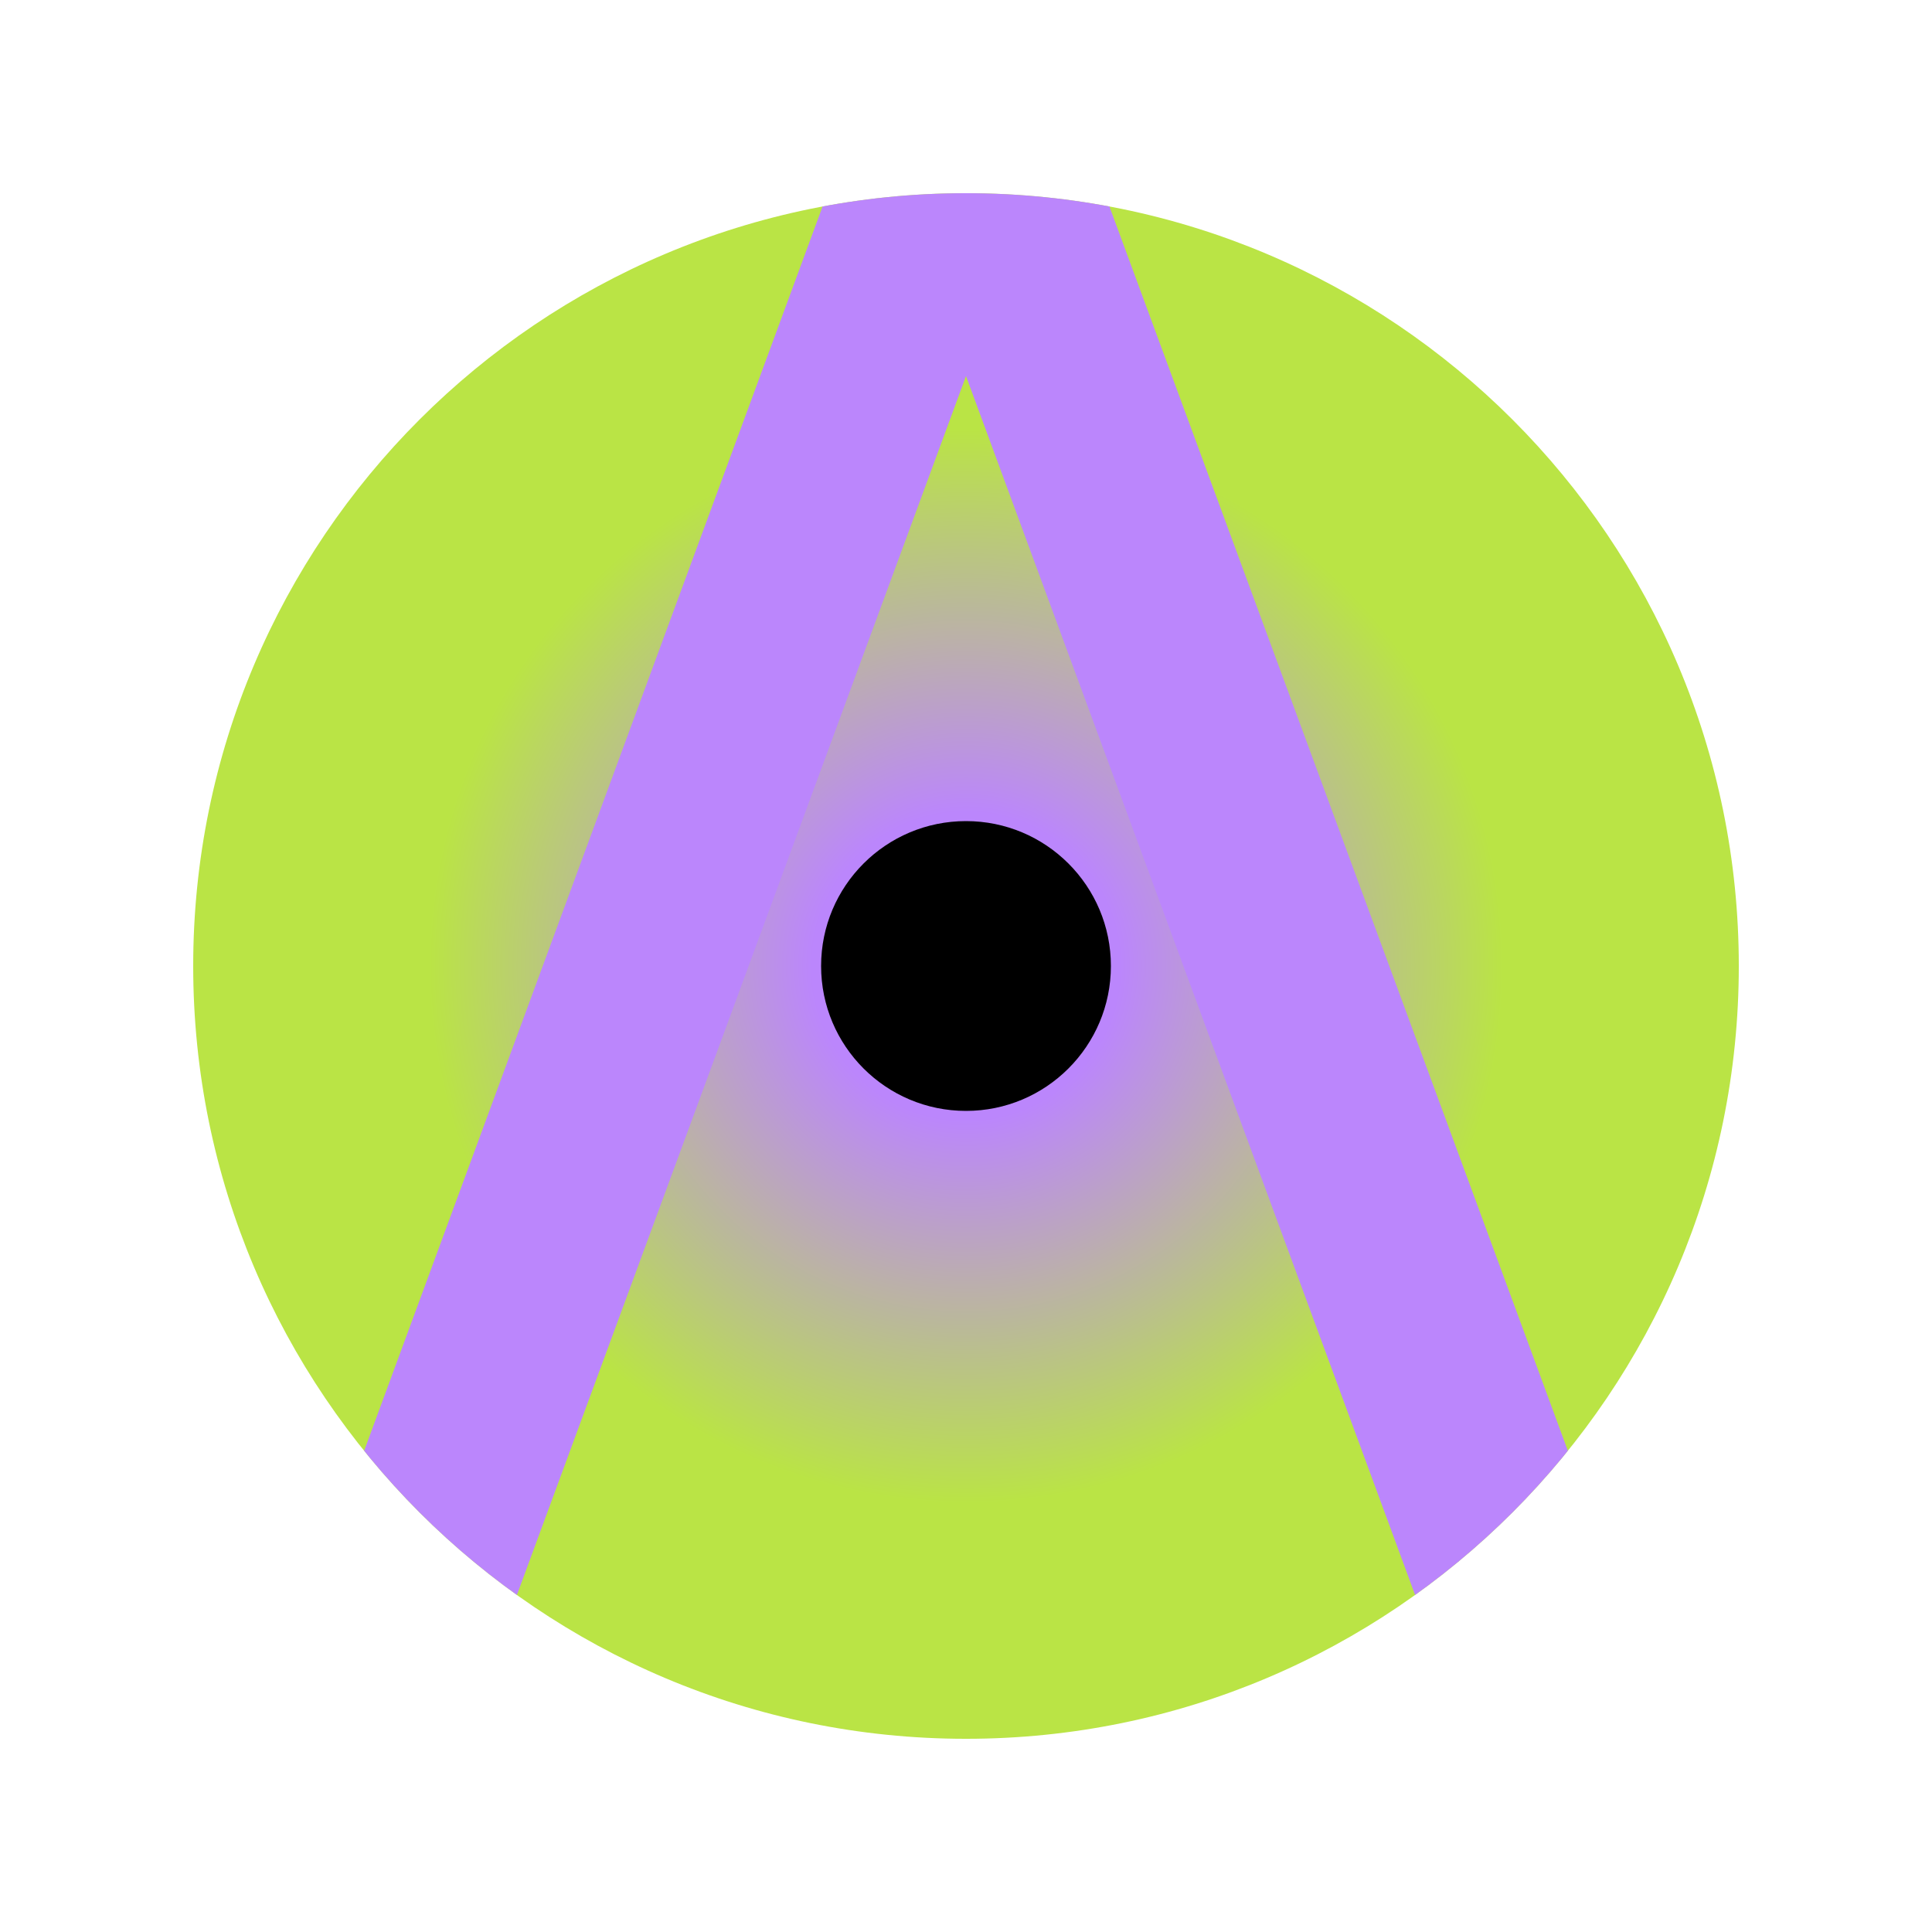
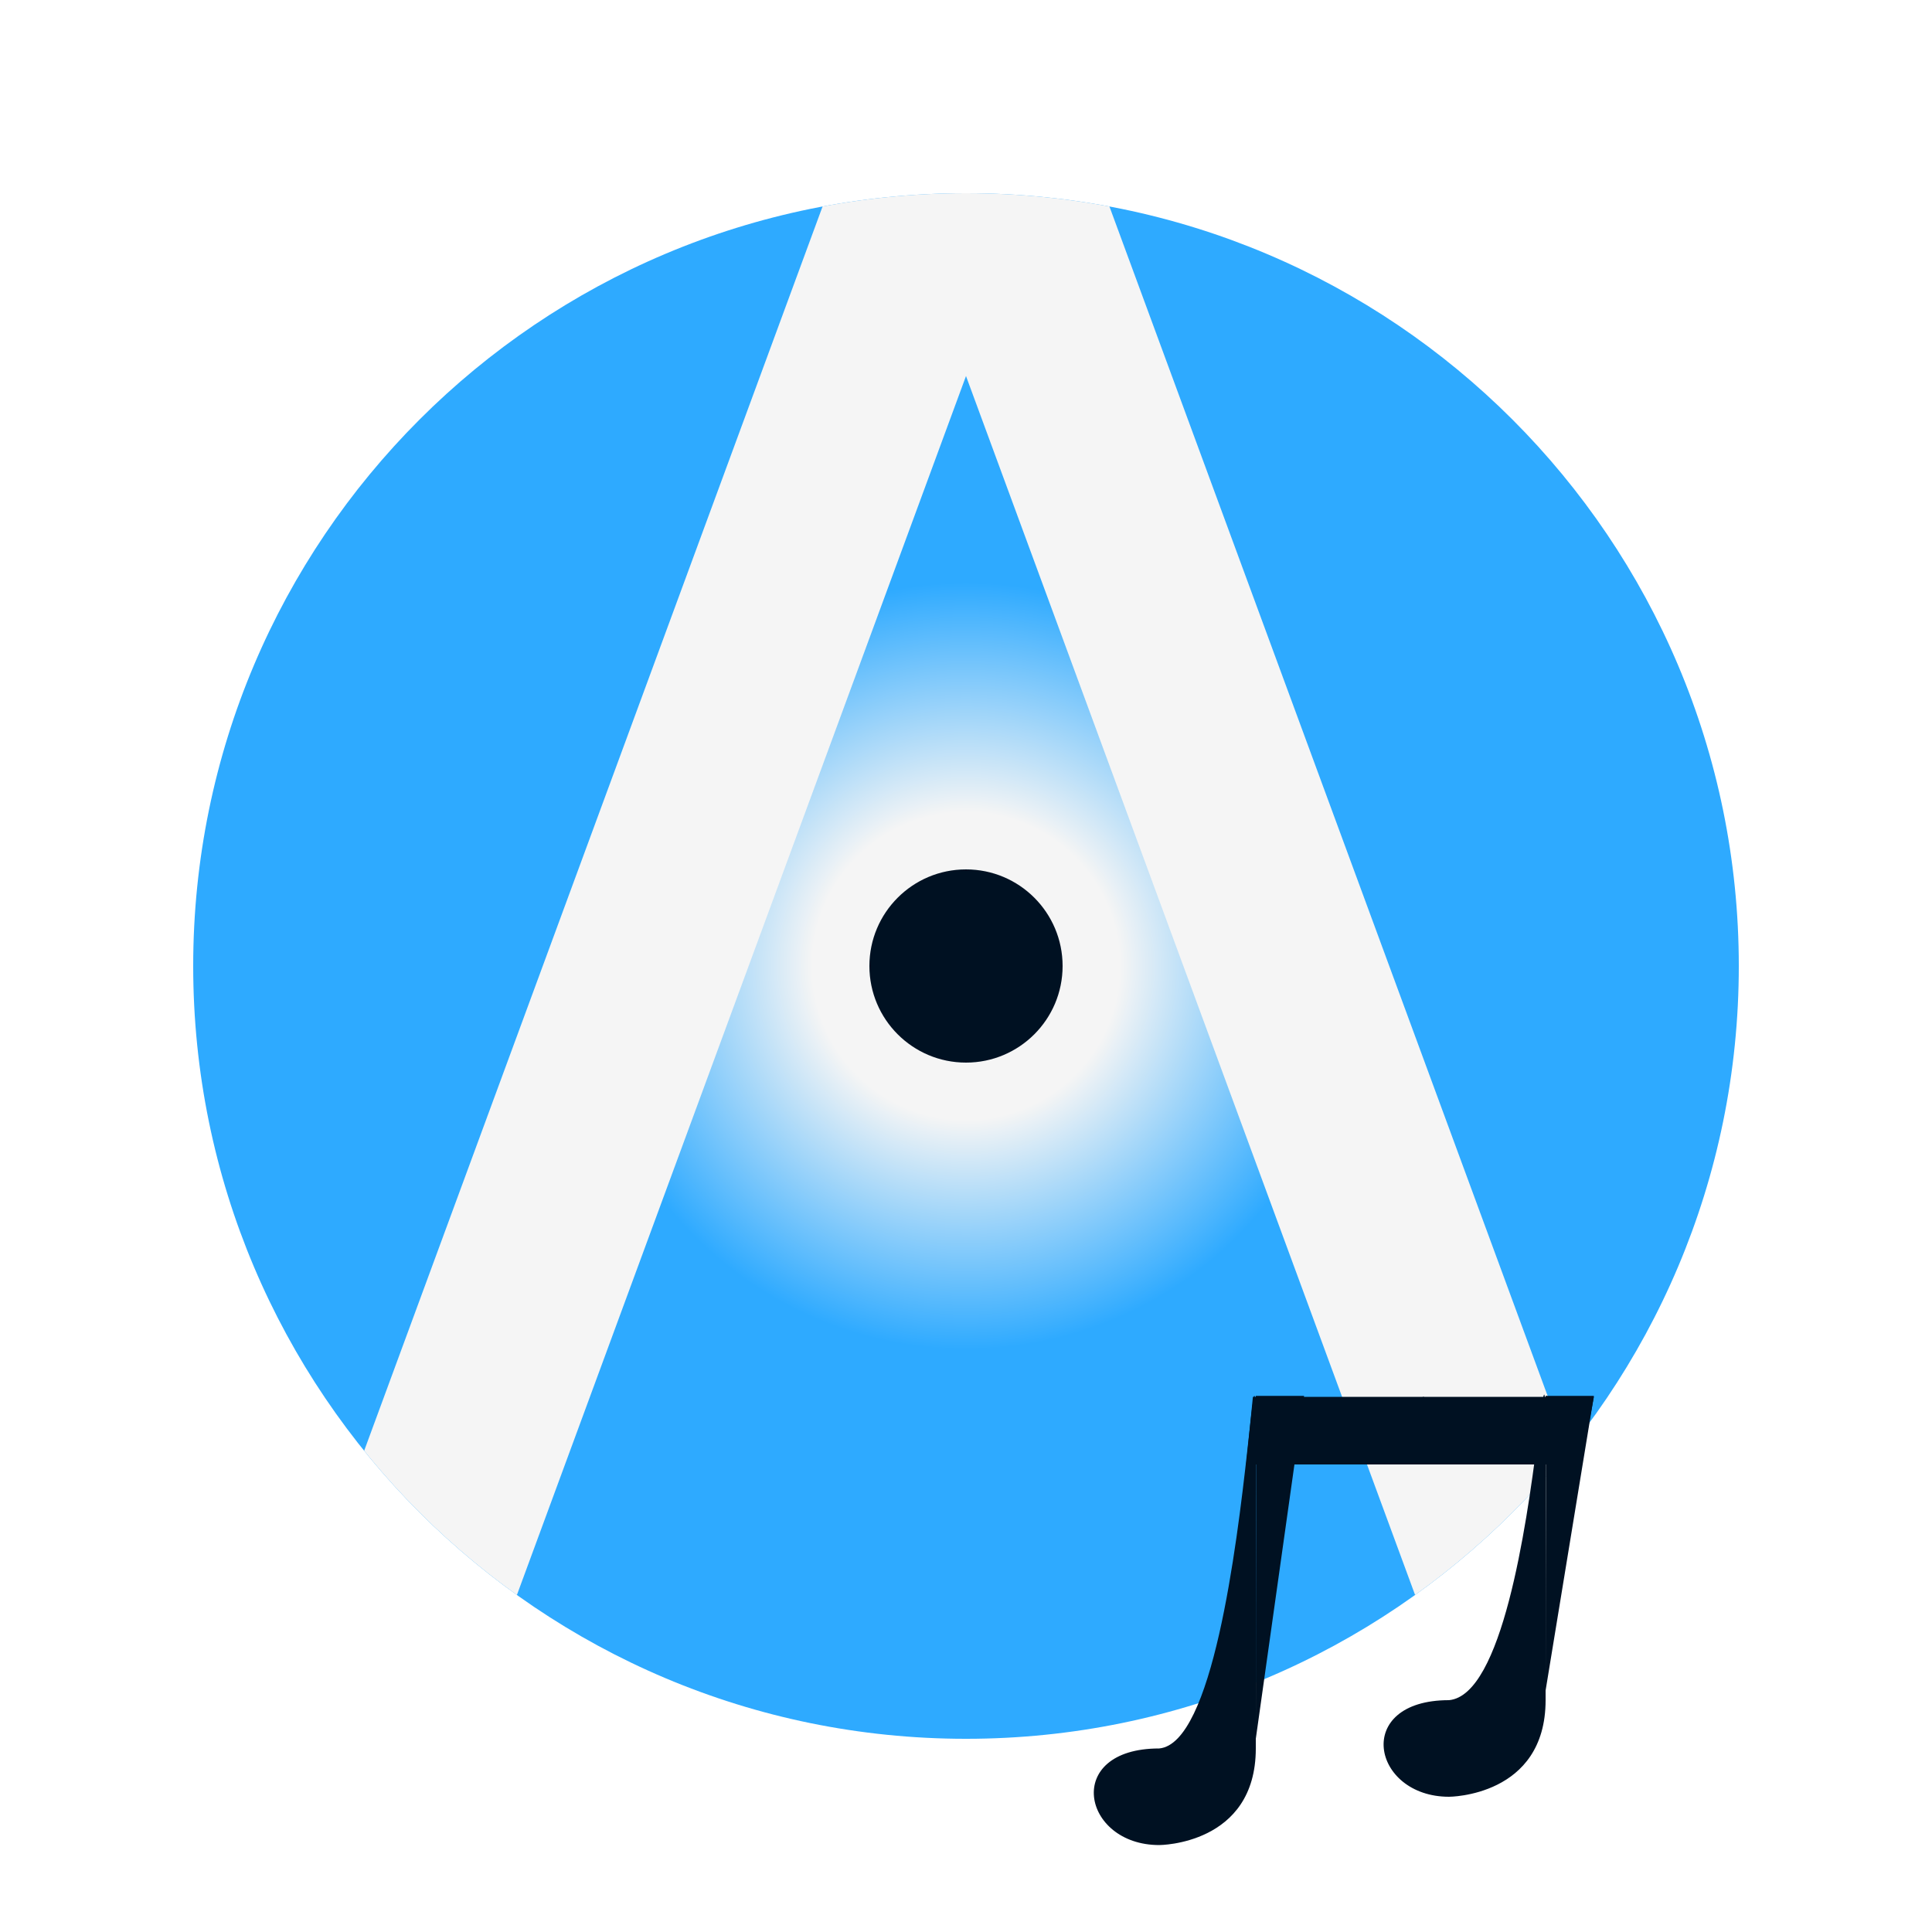
<svg xmlns="http://www.w3.org/2000/svg" version="1.1" id="Layer_1" x="0px" y="0px" width="200px" height="200px" viewBox="0 0 200 200" enable-background="new 0 0 400 200" xml:space="preserve">
-   <circle fill="url(#gr1)" cx="100" cy="100" r="80" />
-   <circle cx="100" cy="100" r="15" />
-   <polyline fill="none" style="stroke:#BB86FC;stroke-width:20" clip-path="url(#clipA)" points="30 200, 100 10 170,200" />
+   <g>
+     <circle fill="url(#gr1)" cx="100" cy="100" r="80" />
+     <circle fill="#001122" cx="100" cy="100" r="10" />
+   </g>
+   <polyline fill="none" style="stroke:whitesmoke;stroke-width:20" clip-path="url(#clipA)" points="30 200, 100 10 170,200" />
  <clipPath id="clipA">
    <circle fill="none" cx="100" cy="100" r="80" />
  </clipPath>
+   <path fill="#001122" d="M130,180c0,-80 1,0 -10,1 c-10,0 -8,10 0,10 c0,0 10,0 10,-10 v-36.5h5z      M160,175c0,-69 1,0 -10,1 c-10,0 -8,10 0,10 c0,0 10,0 10,-10 v-31.5h5" />
+   <path fill="#001122" d="M129.7,144.6h17.705v7h-18.4" />
+   <path fill="#001122" d="M165,144.6h-17.705v7h16.4" />
  <defs>
    <radialGradient id="gr1">
-       <stop offset="20%" stop-color="#BB86FC" />
-       <stop offset="70%" stop-color="#BAE445" />
+       <stop offset="20%" stop-color="whitesmoke" />
+       <stop offset="50%" stop-color="#2EAAFF" />
    </radialGradient>
  </defs>
</svg>
